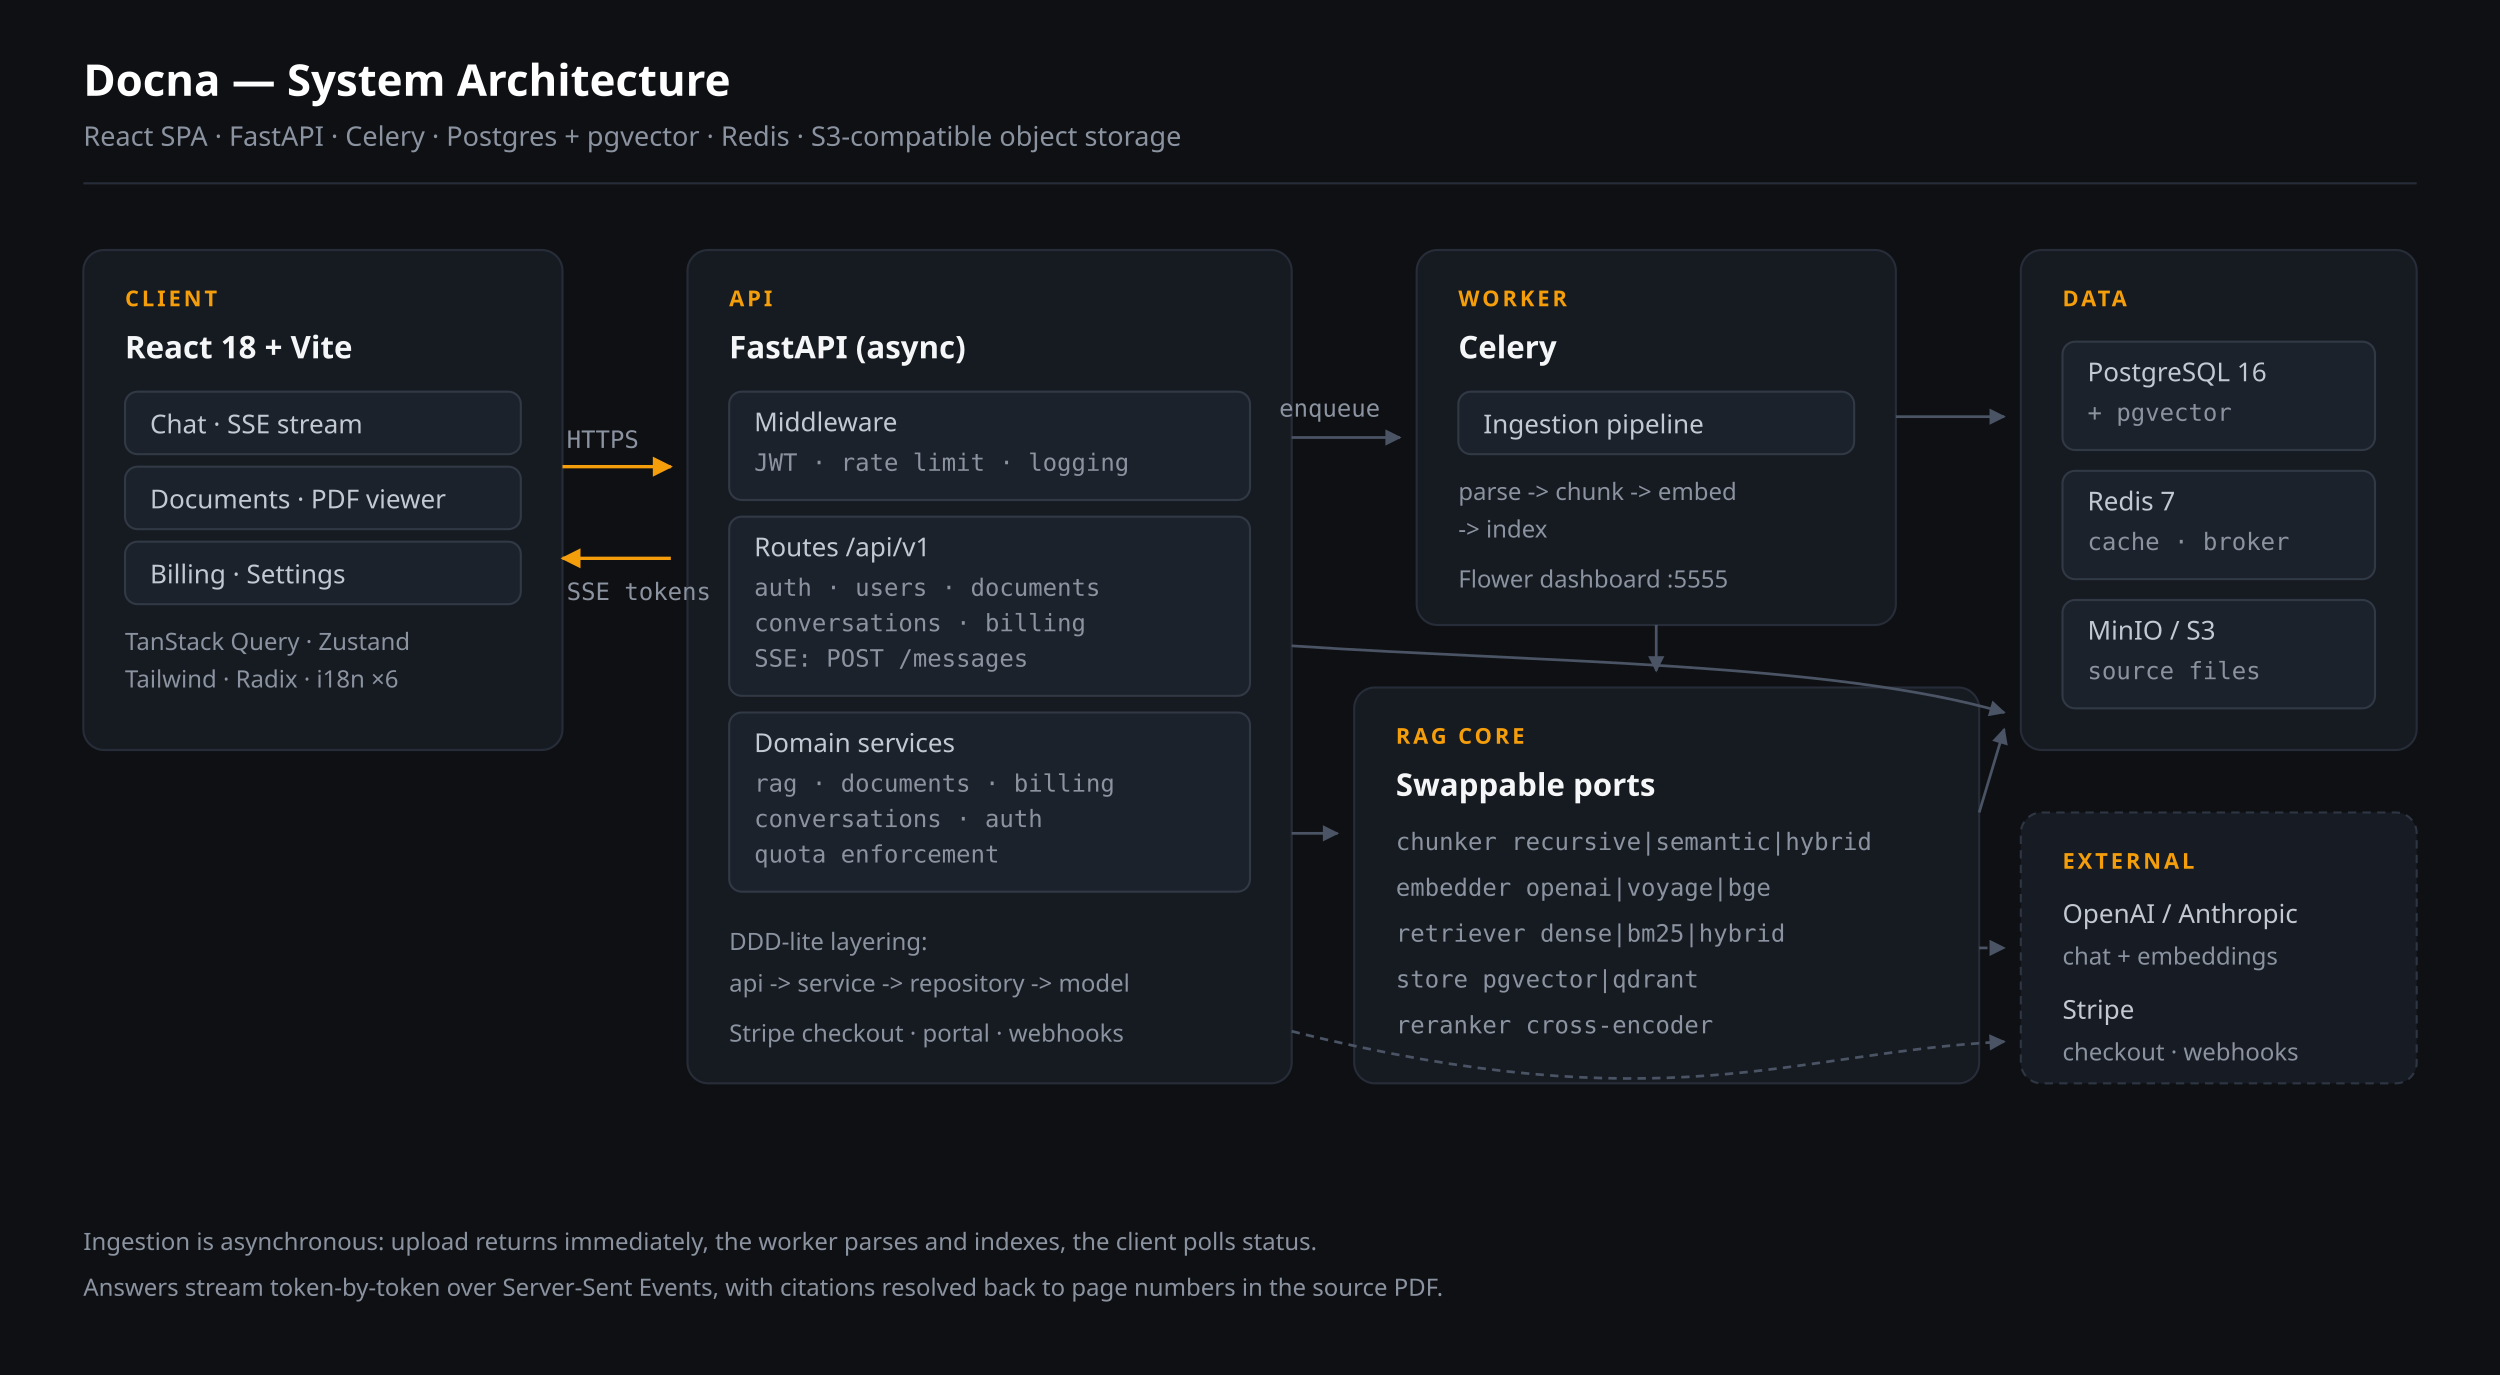
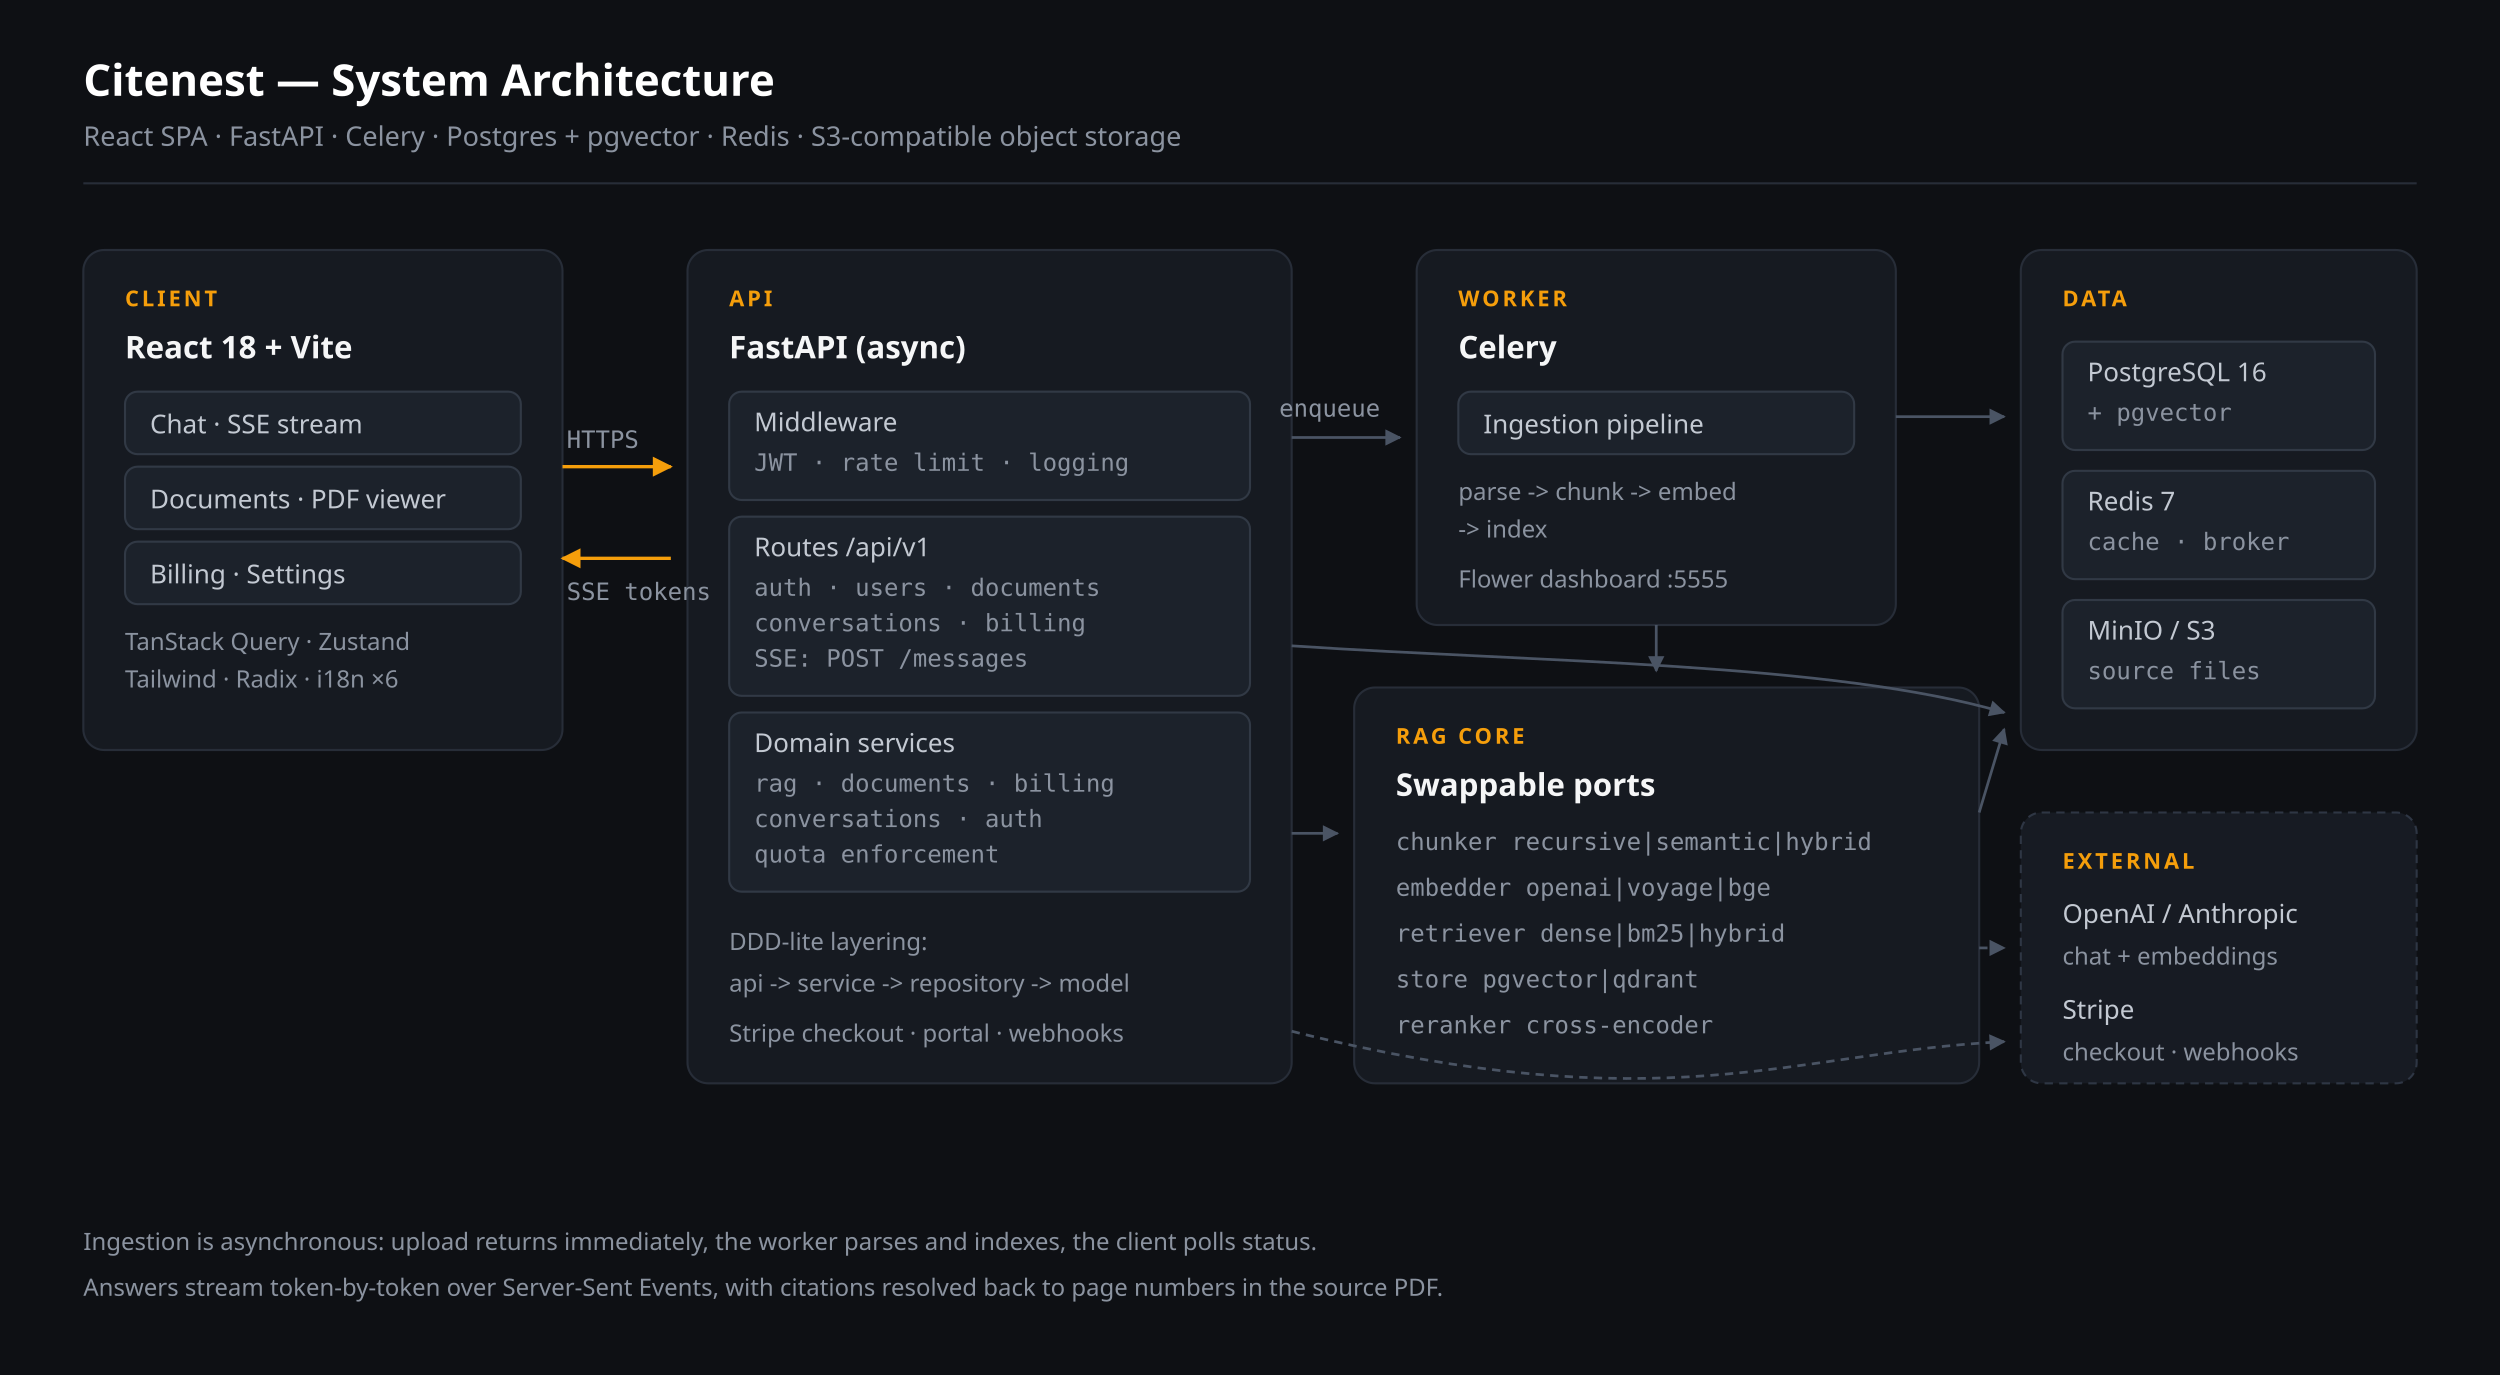
- <svg xmlns="http://www.w3.org/2000/svg" viewBox="0 0 1200 660" width="1200" height="660" role="img" aria-label="Docna system architecture diagram">
+ <svg xmlns="http://www.w3.org/2000/svg" viewBox="0 0 1200 660" width="1200" height="660" role="img" aria-label="Citenest system architecture diagram">
  <defs>
    <style>
      .bg    { fill: #0E1014; }
      .panel { fill: #161A21; stroke: #272D38; stroke-width: 1; }
      .card  { fill: #1C222B; stroke: #313945; stroke-width: 1; }
      .ext   { fill: #171B23; stroke: #2E3644; stroke-width: 1; stroke-dasharray: 4 3; }
      .t     { font-family: 'IBM Plex Sans', ui-sans-serif, system-ui, sans-serif; fill: #E7E9EC; }
      .mono  { font-family: 'IBM Plex Mono', ui-monospace, SFMono-Regular, Menlo, monospace; }
      .h     { font-size: 15px; font-weight: 600; fill: #F5F6F7; }
      .lbl   { font-size: 12.5px; fill: #C3C9D2; }
      .mut   { font-size: 11.5px; fill: #8B93A0; }
      .kicker{ font-size: 10.5px; font-weight: 600; fill: #F59E0B; letter-spacing: 1.4px; }
      .title { font-size: 21px; font-weight: 600; fill: #FFFFFF; }
      .sub   { font-size: 13px; fill: #8B93A0; }
      .flow  { stroke: #F59E0B; stroke-width: 1.6; fill: none; marker-end: url(#ah); }
      .wire  { stroke: #4A5464; stroke-width: 1.3; fill: none; marker-end: url(#ag); }
      .wired { stroke: #4A5464; stroke-width: 1.3; fill: none; stroke-dasharray: 4 3; marker-end: url(#ag); }
    </style>
    <marker id="ah" viewBox="0 0 10 10" refX="9" refY="5" markerWidth="6" markerHeight="6" orient="auto-start-reverse">
      <path d="M 0 0 L 10 5 L 0 10 z" fill="#F59E0B" />
    </marker>
    <marker id="ag" viewBox="0 0 10 10" refX="9" refY="5" markerWidth="6" markerHeight="6" orient="auto-start-reverse">
      <path d="M 0 0 L 10 5 L 0 10 z" fill="#4A5464" />
    </marker>
  </defs>
  <rect class="bg" x="0" y="0" width="1200" height="660" />
-   <text class="t title" x="40" y="46">Docna — System Architecture</text>
+   <text class="t title" x="40" y="46">Citenest — System Architecture</text>
  <text class="t sub" x="40" y="70">React SPA · FastAPI · Celery · Postgres + pgvector · Redis · S3-compatible object storage</text>
  <line x1="40" y1="88" x2="1160" y2="88" stroke="#272D38" stroke-width="1" />
  <rect class="panel" x="40" y="120" width="230" height="240" rx="10" />
  <text class="t kicker" x="60" y="147">CLIENT</text>
  <text class="t h" x="60" y="172">React 18 + Vite</text>
  <rect class="card" x="60" y="188" width="190" height="30" rx="6" />
  <text class="t lbl" x="72" y="208">Chat · SSE stream</text>
  <rect class="card" x="60" y="224" width="190" height="30" rx="6" />
  <text class="t lbl" x="72" y="244">Documents · PDF viewer</text>
  <rect class="card" x="60" y="260" width="190" height="30" rx="6" />
  <text class="t lbl" x="72" y="280">Billing · Settings</text>
  <text class="t mut" x="60" y="312">TanStack Query · Zustand</text>
  <text class="t mut" x="60" y="330">Tailwind · Radix · i18n ×6</text>
  <rect class="panel" x="330" y="120" width="290" height="400" rx="10" />
  <text class="t kicker" x="350" y="147">API</text>
  <text class="t h" x="350" y="172">FastAPI (async)</text>
  <rect class="card" x="350" y="188" width="250" height="52" rx="6" />
  <text class="t lbl" x="362" y="207">Middleware</text>
  <text class="t mut mono" x="362" y="226">JWT · rate limit · logging</text>
  <rect class="card" x="350" y="248" width="250" height="86" rx="6" />
  <text class="t lbl" x="362" y="267">Routes  /api/v1</text>
  <text class="t mut mono" x="362" y="286">auth · users · documents</text>
  <text class="t mut mono" x="362" y="303">conversations · billing</text>
  <text class="t mut mono" x="362" y="320">SSE: POST /messages</text>
  <rect class="card" x="350" y="342" width="250" height="86" rx="6" />
  <text class="t lbl" x="362" y="361">Domain services</text>
  <text class="t mut mono" x="362" y="380">rag · documents · billing</text>
  <text class="t mut mono" x="362" y="397">conversations · auth</text>
  <text class="t mut mono" x="362" y="414">quota enforcement</text>
  <text class="t mut" x="350" y="456">DDD-lite layering:</text>
  <text class="t mut" x="350" y="476">api -&gt; service -&gt; repository -&gt; model</text>
  <text class="t mut" x="350" y="500">Stripe checkout · portal · webhooks</text>
  <rect class="panel" x="680" y="120" width="230" height="180" rx="10" />
  <text class="t kicker" x="700" y="147">WORKER</text>
  <text class="t h" x="700" y="172">Celery</text>
  <rect class="card" x="700" y="188" width="190" height="30" rx="6" />
  <text class="t lbl" x="712" y="208">Ingestion pipeline</text>
  <text class="t mut" x="700" y="240">parse -&gt; chunk -&gt; embed</text>
  <text class="t mut" x="700" y="258">-&gt; index</text>
  <text class="t mut" x="700" y="282">Flower dashboard :5555</text>
  <rect class="panel" x="650" y="330" width="300" height="190" rx="10" />
  <text class="t kicker" x="670" y="357">RAG CORE</text>
  <text class="t h" x="670" y="382">Swappable ports</text>
  <text class="t mut mono" x="670" y="408">chunker    recursive|semantic|hybrid</text>
  <text class="t mut mono" x="670" y="430">embedder   openai|voyage|bge</text>
  <text class="t mut mono" x="670" y="452">retriever  dense|bm25|hybrid</text>
  <text class="t mut mono" x="670" y="474">store      pgvector|qdrant</text>
  <text class="t mut mono" x="670" y="496">reranker   cross-encoder</text>
  <rect class="panel" x="970" y="120" width="190" height="240" rx="10" />
  <text class="t kicker" x="990" y="147">DATA</text>
  <rect class="card" x="990" y="164" width="150" height="52" rx="6" />
  <text class="t lbl" x="1002" y="183">PostgreSQL 16</text>
  <text class="t mut mono" x="1002" y="202">+ pgvector</text>
  <rect class="card" x="990" y="226" width="150" height="52" rx="6" />
  <text class="t lbl" x="1002" y="245">Redis 7</text>
  <text class="t mut mono" x="1002" y="264">cache · broker</text>
  <rect class="card" x="990" y="288" width="150" height="52" rx="6" />
  <text class="t lbl" x="1002" y="307">MinIO / S3</text>
  <text class="t mut mono" x="1002" y="326">source files</text>
  <rect class="ext" x="970" y="390" width="190" height="130" rx="10" />
  <text class="t kicker" x="990" y="417">EXTERNAL</text>
  <text class="t lbl" x="990" y="443">OpenAI / Anthropic</text>
  <text class="t mut" x="990" y="463">chat + embeddings</text>
  <text class="t lbl" x="990" y="489">Stripe</text>
  <text class="t mut" x="990" y="509">checkout · webhooks</text>
  <path class="flow" d="M 270 224 L 322 224" />
  <text class="t mut mono" x="272" y="215">HTTPS</text>
  <path class="flow" d="M 322 268 L 270 268" />
  <text class="t mut mono" x="272" y="288">SSE tokens</text>
  <path class="wire" d="M 620 210 L 672 210" />
  <text class="t mut mono" x="614" y="200">enqueue</text>
  <path class="wire" d="M 620 400 L 642 400" />
  <path class="wire" d="M 795 300 L 795 322" />
  <path class="wire" d="M 950 390 L 962 350" />
  <path class="wire" d="M 620 310 C 740 318, 880 318, 962 342" />
  <path class="wire" d="M 910 200 L 962 200" />
  <path class="wired" d="M 950 455 L 962 455" />
  <path class="wired" d="M 620 495 C 800 540, 860 505, 962 500" />
  <text class="t mut" x="40" y="600">Ingestion is asynchronous: upload returns immediately, the worker parses and indexes, the client polls status.</text>
  <text class="t mut" x="40" y="622">Answers stream token-by-token over Server-Sent Events, with citations resolved back to page numbers in the source PDF.</text>
</svg>
